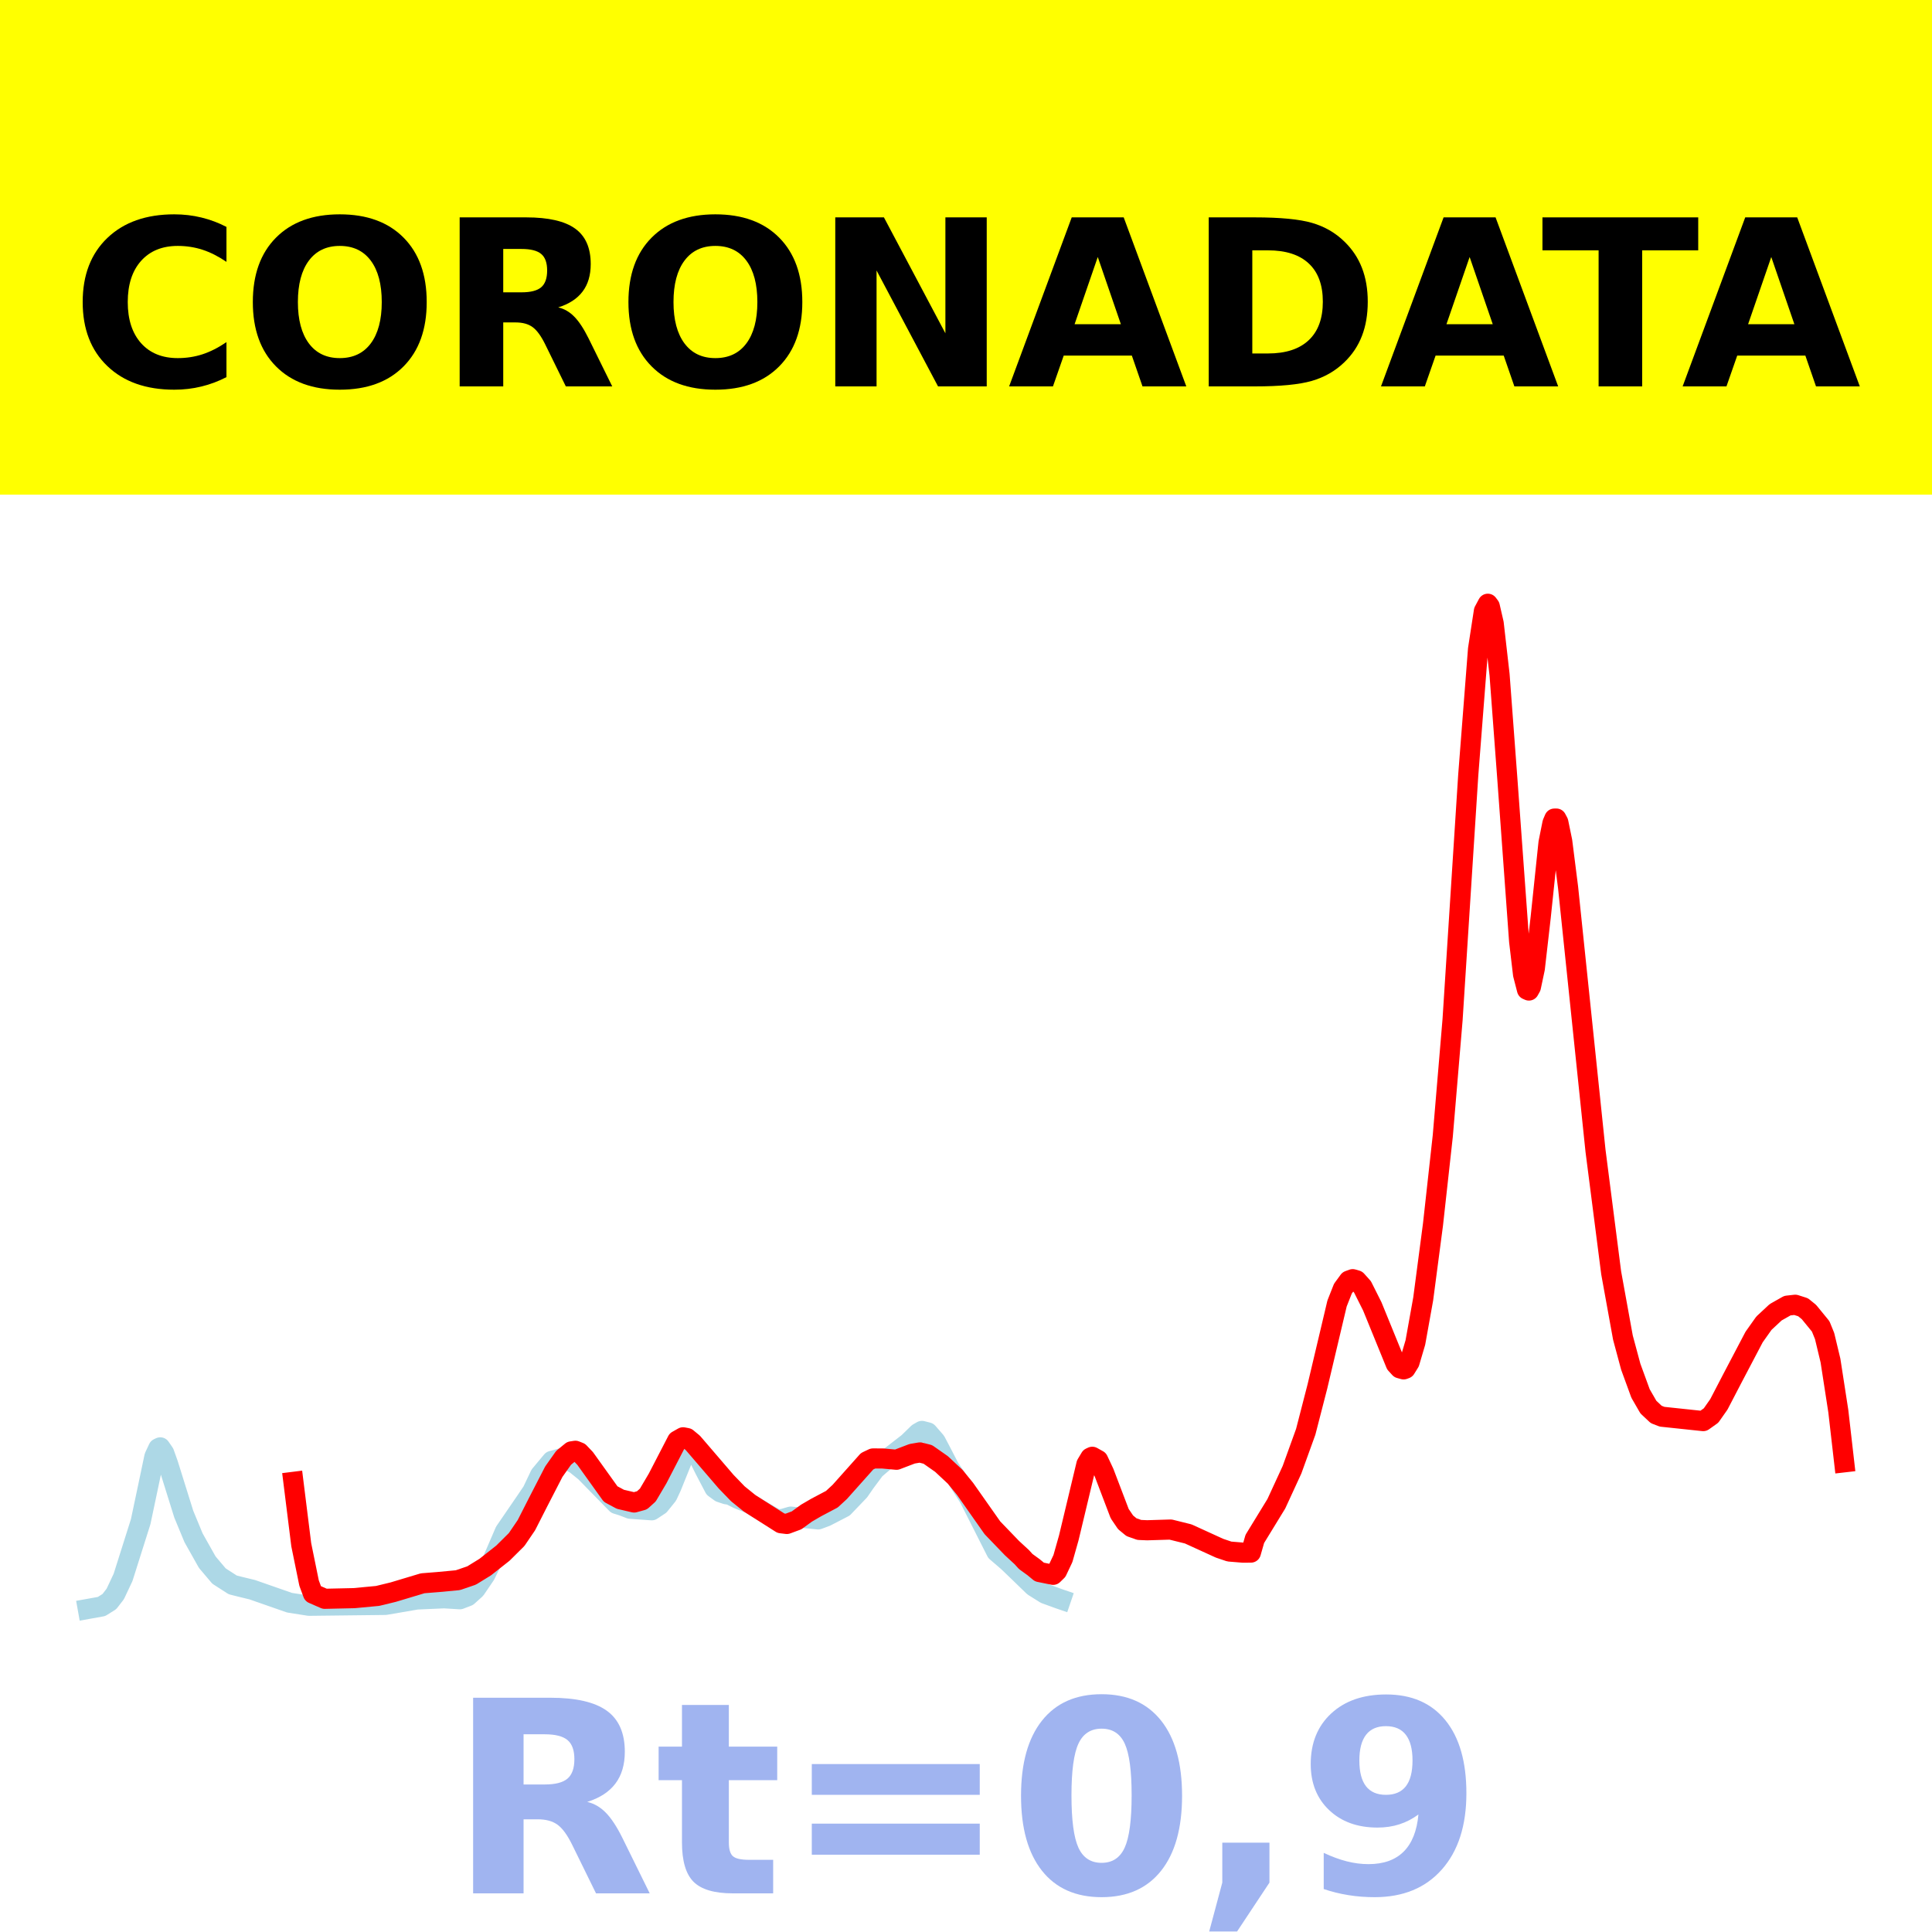
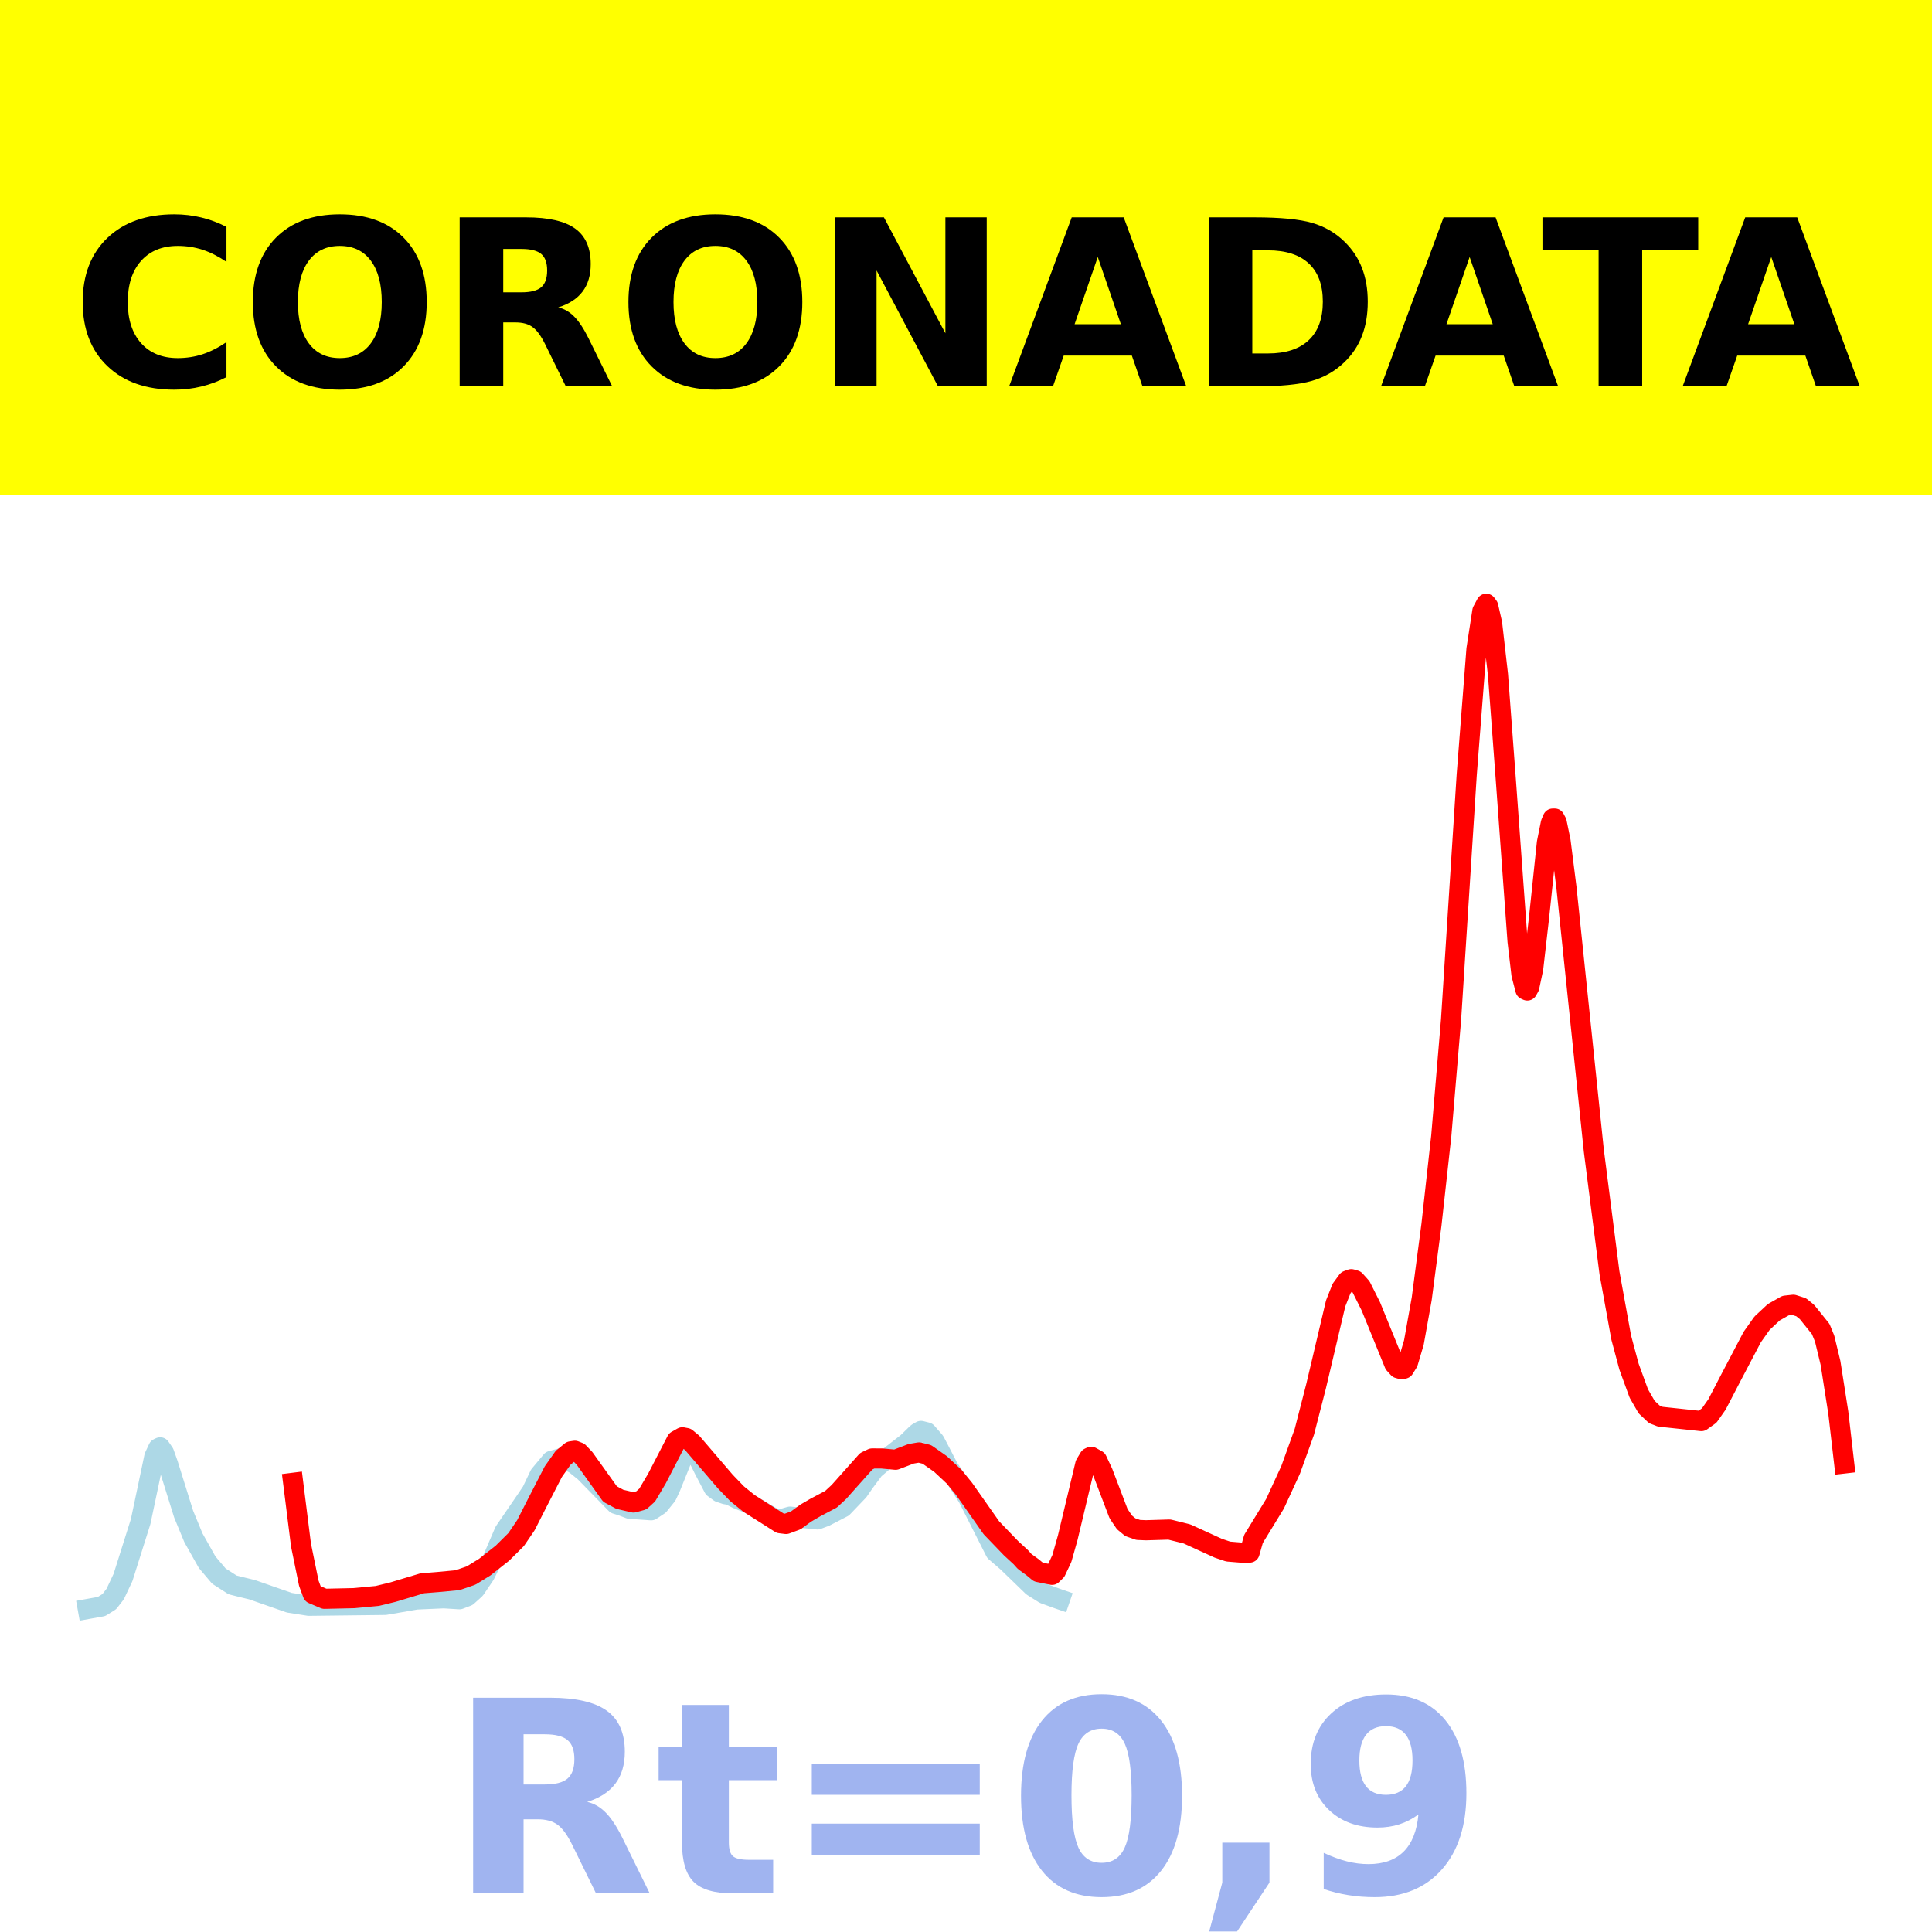
<svg xmlns="http://www.w3.org/2000/svg" xmlns:xlink="http://www.w3.org/1999/xlink" height="144pt" version="1.1" viewBox="0 0 144 144" width="144pt">
  <defs>
    <style type="text/css">*{stroke-linecap:butt;stroke-linejoin:round;}</style>
  </defs>
  <g id="figure_1">
    <g id="patch_1">
      <path d="M 0 144  L 144 144  L 144 0  L 0 0  z " style="fill:#ffffff;" />
    </g>
    <g id="axes_1">
      <g id="patch_2">
        <path d="M 0 144  L 144 144  L 144 0  L 0 0  z " style="fill:#ffffff;" />
      </g>
      <g id="line2d_1">
-         <path clip-path="url(#p568bd78963)" d="M 6.545 119.923  L 7.567 119.74  L 8.151 119.373  L 8.589 118.808  L 9.172 117.571  L 10.486 113.416  L 11.07 110.651  L 11.507 108.571  L 11.799 107.947  L 11.945 107.878  L 12.237 108.301  L 12.529 109.119  L 13.697 112.857  L 14.426 114.619  L 15.448 116.435  L 16.324 117.47  L 17.345 118.128  L 17.929 118.275  L 18.805 118.488  L 21.577 119.456  L 23.037 119.685  L 28.728 119.619  L 31.064 119.217  L 33.107 119.127  L 34.274 119.199  L 34.858 118.975  L 35.442 118.45  L 36.171 117.377  L 36.755 116.188  L 37.631 114.154  L 39.236 111.811  L 39.674 111.161  L 40.258 109.936  L 41.133 108.886  L 42.009 108.646  L 42.885 109.117  L 43.614 109.705  L 45.95 112.093  L 46.387 112.229  L 46.971 112.453  L 48.576 112.568  L 49.16 112.182  L 49.744 111.458  L 50.036 110.832  L 50.912 108.662  L 51.349 108.081  L 51.641 108.047  L 51.933 108.334  L 52.517 109.512  L 53.247 110.905  L 53.684 111.225  L 54.122 111.371  L 54.414 111.417  L 54.998 111.711  L 55.874 112.056  L 56.603 112.499  L 57.479 113.01  L 57.917 113.248  L 58.355 113.211  L 58.938 113.04  L 60.981 113.248  L 61.565 113.029  L 62.879 112.35  L 64.046 111.131  L 64.484 110.497  L 65.214 109.517  L 65.943 108.892  L 67.695 107.532  L 68.424 106.821  L 68.716 106.652  L 69.154 106.764  L 69.738 107.436  L 70.176 108.269  L 70.76 109.399  L 71.343 110.256  L 72.219 111.617  L 74.262 115.656  L 75.138 116.409  L 75.867 117.11  L 77.035 118.242  L 77.911 118.791  L 78.932 119.162  L 79.078 119.212  L 79.078 119.212  " style="fill:none;stroke:#add8e6;stroke-linecap:square;stroke-width:1.5;" />
+         <path clip-path="url(#p0eeaeee700)" d="M 6.545 119.923  L 7.566 119.74  L 8.149 119.373  L 8.586 118.808  L 9.169 117.571  L 10.481 113.416  L 11.065 110.651  L 11.502 108.571  L 11.793 107.947  L 11.939 107.878  L 12.231 108.301  L 12.522 109.119  L 13.689 112.857  L 14.417 114.619  L 15.438 116.435  L 16.313 117.47  L 17.333 118.128  L 17.916 118.275  L 18.791 118.488  L 21.561 119.456  L 23.018 119.685  L 28.704 119.619  L 31.036 119.217  L 33.077 119.127  L 34.243 119.199  L 34.826 118.975  L 35.41 118.45  L 36.138 117.377  L 36.722 116.188  L 37.596 114.154  L 39.2 111.811  L 39.637 111.161  L 40.22 109.936  L 41.095 108.886  L 41.97 108.646  L 42.844 109.117  L 43.573 109.705  L 45.906 112.093  L 46.343 112.229  L 46.926 112.453  L 48.53 112.568  L 49.113 112.182  L 49.696 111.458  L 49.987 110.832  L 50.862 108.662  L 51.299 108.081  L 51.591 108.047  L 51.883 108.334  L 52.466 109.512  L 53.195 110.905  L 53.632 111.225  L 54.069 111.371  L 54.361 111.417  L 54.944 111.711  L 55.819 112.056  L 56.547 112.499  L 57.422 113.01  L 57.859 113.248  L 58.297 113.211  L 58.88 113.04  L 60.921 113.248  L 61.504 113.029  L 62.816 112.35  L 63.982 111.131  L 64.42 110.497  L 65.148 109.517  L 65.877 108.892  L 67.627 107.532  L 68.356 106.821  L 68.647 106.652  L 69.084 106.764  L 69.668 107.436  L 70.105 108.269  L 70.688 109.399  L 71.271 110.256  L 72.146 111.617  L 74.187 115.656  L 75.061 116.409  L 75.79 117.11  L 76.956 118.242  L 77.831 118.791  L 78.852 119.162  L 78.997 119.212  L 78.997 119.212  " style="fill:none;stroke:#add8e6;stroke-linecap:square;stroke-width:1.5;" />
      </g>
      <g id="line2d_2">
-         <path clip-path="url(#p568bd78963)" d="M 21.869 110.45  L 22.453 115.133  L 23.037 117.995  L 23.329 118.783  L 24.204 119.165  L 26.393 119.116  L 28.145 118.951  L 29.312 118.667  L 31.501 118.009  L 32.669 117.915  L 34.128 117.778  L 35.15 117.428  L 36.171 116.798  L 37.485 115.762  L 38.507 114.748  L 39.236 113.676  L 40.112 111.954  L 41.279 109.689  L 42.009 108.657  L 42.593 108.177  L 42.885 108.132  L 43.177 108.248  L 43.614 108.706  L 45.512 111.357  L 46.241 111.748  L 47.263 111.987  L 47.847 111.827  L 48.285 111.432  L 49.014 110.197  L 50.474 107.376  L 50.912 107.128  L 51.203 107.183  L 51.641 107.545  L 54.122 110.435  L 54.998 111.341  L 55.874 112.049  L 58.209 113.533  L 58.646 113.587  L 59.376 113.316  L 60.106 112.784  L 60.836 112.359  L 62.003 111.742  L 62.587 111.203  L 64.63 108.913  L 65.068 108.705  L 65.798 108.707  L 66.819 108.801  L 67.987 108.355  L 68.57 108.256  L 69.154 108.404  L 70.176 109.12  L 71.197 110.074  L 71.927 110.969  L 73.97 113.874  L 75.43 115.39  L 76.159 116.062  L 76.451 116.385  L 77.035 116.809  L 77.473 117.17  L 78.494 117.378  L 78.786 117.093  L 79.224 116.167  L 79.662 114.62  L 80.975 109.134  L 81.267 108.647  L 81.413 108.58  L 81.851 108.825  L 82.289 109.759  L 83.456 112.82  L 83.894 113.465  L 84.332 113.827  L 84.916 114.032  L 85.5 114.057  L 87.251 114.004  L 88.564 114.33  L 90.899 115.396  L 91.629 115.642  L 92.651 115.726  L 93.234 115.721  L 93.526 114.702  L 95.132 112.079  L 96.299 109.546  L 97.321 106.718  L 98.196 103.322  L 99.656 97.153  L 100.094 96.045  L 100.531 95.449  L 100.823 95.342  L 101.115 95.428  L 101.553 95.917  L 102.283 97.371  L 104.034 101.663  L 104.326 101.984  L 104.618 102.065  L 104.764 102.012  L 105.056 101.542  L 105.493 100.064  L 106.077 96.814  L 106.807 91.265  L 107.537 84.664  L 108.266 76.002  L 109.434 57.779  L 110.164 48.382  L 110.601 45.545  L 110.893 45  L 111.039 45.194  L 111.331 46.46  L 111.769 50.294  L 112.353 58.113  L 113.228 70.163  L 113.52 72.632  L 113.812 73.763  L 113.958 73.828  L 114.104 73.565  L 114.396 72.188  L 114.834 68.374  L 115.417 62.812  L 115.709 61.356  L 115.855 61.013  L 116.001 61.011  L 116.147 61.286  L 116.439 62.703  L 116.877 66.157  L 118.92 85.77  L 120.088 94.872  L 120.963 99.695  L 121.547 101.867  L 122.277 103.865  L 122.86 104.876  L 123.444 105.425  L 123.882 105.595  L 126.947 105.92  L 127.531 105.505  L 128.114 104.674  L 129.136 102.709  L 130.741 99.654  L 131.471 98.625  L 132.347 97.809  L 133.222 97.314  L 133.806 97.249  L 134.39 97.435  L 134.828 97.79  L 135.703 98.861  L 135.995 99.579  L 136.433 101.406  L 137.017 105.179  L 137.455 108.993  L 137.455 108.993  " style="fill:none;stroke:#ff0000;stroke-linecap:square;stroke-width:1.5;" />
+         <path clip-path="url(#p0eeaeee700)" d="M 21.852 110.519  L 22.435 115.162  L 23.018 118.009  L 23.31 118.794  L 24.185 119.165  L 26.371 119.116  L 28.121 118.951  L 29.287 118.667  L 31.474 118.009  L 32.64 117.915  L 34.098 117.778  L 35.118 117.428  L 36.138 116.798  L 37.45 115.762  L 38.471 114.748  L 39.2 113.676  L 40.075 111.954  L 41.241 109.689  L 41.97 108.657  L 42.553 108.177  L 42.844 108.132  L 43.136 108.248  L 43.573 108.706  L 45.468 111.357  L 46.197 111.748  L 47.218 111.987  L 47.801 111.827  L 48.238 111.432  L 48.967 110.197  L 50.425 107.376  L 50.862 107.128  L 51.154 107.183  L 51.591 107.545  L 54.069 110.435  L 54.944 111.341  L 55.819 112.049  L 58.151 113.533  L 58.588 113.587  L 59.317 113.316  L 60.046 112.784  L 60.775 112.359  L 61.941 111.742  L 62.524 111.203  L 64.565 108.913  L 65.003 108.705  L 65.732 108.707  L 66.752 108.801  L 67.918 108.355  L 68.501 108.256  L 69.084 108.404  L 70.105 109.12  L 71.125 110.074  L 71.854 110.969  L 73.895 113.874  L 75.353 115.39  L 76.082 116.062  L 76.373 116.385  L 76.956 116.809  L 77.394 117.17  L 78.414 117.378  L 78.706 117.093  L 79.143 116.167  L 79.58 114.62  L 80.892 109.134  L 81.184 108.647  L 81.33 108.58  L 81.767 108.825  L 82.204 109.759  L 83.371 112.82  L 83.808 113.465  L 84.245 113.827  L 84.829 114.032  L 85.412 114.057  L 87.161 114.004  L 88.473 114.33  L 90.805 115.396  L 91.534 115.642  L 92.555 115.726  L 93.138 115.721  L 93.429 114.702  L 95.033 112.079  L 96.199 109.546  L 97.22 106.718  L 98.094 103.322  L 99.552 97.153  L 99.989 96.045  L 100.427 95.449  L 100.718 95.342  L 101.01 95.428  L 101.447 95.917  L 102.176 97.371  L 103.925 101.663  L 104.217 101.984  L 104.509 102.065  L 104.654 102.012  L 104.946 101.542  L 105.383 100.064  L 105.966 96.814  L 106.695 91.265  L 107.424 84.664  L 108.153 76.002  L 109.319 57.779  L 110.048 48.382  L 110.486 45.545  L 110.777 45  L 110.923 45.194  L 111.214 46.46  L 111.652 50.294  L 112.235 58.113  L 113.11 70.163  L 113.401 72.632  L 113.693 73.763  L 113.838 73.828  L 113.984 73.565  L 114.276 72.188  L 114.713 68.374  L 115.296 62.812  L 115.588 61.356  L 115.734 61.013  L 115.879 61.011  L 116.025 61.286  L 116.317 62.703  L 116.754 66.157  L 118.795 85.77  L 119.961 94.872  L 120.836 99.695  L 121.419 101.867  L 122.148 103.865  L 122.731 104.876  L 123.314 105.425  L 123.751 105.595  L 126.813 105.92  L 127.396 105.505  L 127.979 104.674  L 128.999 102.709  L 130.603 99.654  L 131.332 98.625  L 132.207 97.809  L 133.081 97.314  L 133.664 97.249  L 134.247 97.435  L 134.685 97.79  L 135.705 99.06  L 135.997 99.771  L 136.434 101.579  L 137.017 105.299  L 137.455 109.079  L 137.455 109.079  " style="fill:none;stroke:#ff0000;stroke-linecap:square;stroke-width:1.5;" />
      </g>
      <g id="patch_3">
        <path d="M 0 144  L 0 0  " style="fill:none;stroke:#ffffff;stroke-linecap:square;stroke-linejoin:miter;stroke-width:0.8;" />
      </g>
      <g id="patch_4">
        <path d="M 144 144  L 144 0  " style="fill:none;stroke:#ffffff;stroke-linecap:square;stroke-linejoin:miter;stroke-width:0.8;" />
      </g>
      <g id="patch_5">
        <path d="M 0 144  L 144 144  " style="fill:none;stroke:#ffffff;stroke-linecap:square;stroke-linejoin:miter;stroke-width:0.8;" />
      </g>
      <g id="patch_6">
        <path d="M 0 0  L 144 0  " style="fill:none;stroke:#ffffff;stroke-linecap:square;stroke-linejoin:miter;stroke-width:0.8;" />
      </g>
    </g>
    <g id="text_1">
      <g id="patch_7">
        <path d="M -64.848 36.368  L 208.848 36.368  L 208.848 -7.654  L -64.848 -7.654  z " style="fill:#ffff00;stroke:#ffff00;stroke-linejoin:miter;" />
      </g>
      <g transform="translate(72 9.45018)scale(0.1728 -0.1728)" />
      <g transform="translate(-60.87375 28.8)scale(0.1728 -0.1728)">
        <defs>
          <path id="DejaVuSans-Bold-32" />
          <path d="M 67 4  Q 61.812 1.312 56.203 -0.047  Q 50.594 -1.422 44.484 -1.422  Q 26.266 -1.422 15.625 8.766  Q 4.984 18.953 4.984 36.375  Q 4.984 53.859 15.625 64.031  Q 26.266 74.219 44.484 74.219  Q 50.594 74.219 56.203 72.844  Q 61.812 71.484 67 68.797  L 67 53.719  Q 61.766 57.281 56.688 58.938  Q 51.609 60.594 46 60.594  Q 35.938 60.594 30.172 54.141  Q 24.422 47.703 24.422 36.375  Q 24.422 25.094 30.172 18.641  Q 35.938 12.203 46 12.203  Q 51.609 12.203 56.688 13.859  Q 61.766 15.531 67 19.094  z " id="DejaVuSans-Bold-67" />
          <path d="M 42.484 60.594  Q 33.891 60.594 29.156 54.25  Q 24.422 47.906 24.422 36.375  Q 24.422 24.906 29.156 18.547  Q 33.891 12.203 42.484 12.203  Q 51.125 12.203 55.859 18.547  Q 60.594 24.906 60.594 36.375  Q 60.594 47.906 55.859 54.25  Q 51.125 60.594 42.484 60.594  z M 42.484 74.219  Q 60.062 74.219 70.016 64.156  Q 79.984 54.109 79.984 36.375  Q 79.984 18.703 70.016 8.641  Q 60.062 -1.422 42.484 -1.422  Q 24.953 -1.422 14.969 8.641  Q 4.984 18.703 4.984 36.375  Q 4.984 54.109 14.969 64.156  Q 24.953 74.219 42.484 74.219  z " id="DejaVuSans-Bold-79" />
          <path d="M 35.891 40.578  Q 41.797 40.578 44.359 42.766  Q 46.922 44.969 46.922 50  Q 46.922 54.984 44.359 57.125  Q 41.797 59.281 35.891 59.281  L 27.984 59.281  L 27.984 40.578  z M 27.984 27.594  L 27.984 0  L 9.188 0  L 9.188 72.906  L 37.891 72.906  Q 52.297 72.906 59 68.062  Q 65.719 63.234 65.719 52.781  Q 65.719 45.562 62.219 40.922  Q 58.734 36.281 51.703 34.078  Q 55.562 33.203 58.609 30.094  Q 61.672 27 64.797 20.703  L 75 0  L 54.984 0  L 46.094 18.109  Q 43.406 23.578 40.641 25.578  Q 37.891 27.594 33.297 27.594  z " id="DejaVuSans-Bold-82" />
          <path d="M 9.188 72.906  L 30.172 72.906  L 56.688 22.906  L 56.688 72.906  L 74.516 72.906  L 74.516 0  L 53.516 0  L 27 50  L 27 0  L 9.188 0  z " id="DejaVuSans-Bold-78" />
          <path d="M 53.422 13.281  L 24.031 13.281  L 19.391 0  L 0.484 0  L 27.484 72.906  L 49.906 72.906  L 76.906 0  L 58.016 0  z M 28.719 26.812  L 48.688 26.812  L 38.719 55.812  z " id="DejaVuSans-Bold-65" />
          <path d="M 27.984 58.688  L 27.984 14.203  L 34.719 14.203  Q 46.234 14.203 52.312 19.922  Q 58.406 25.641 58.406 36.531  Q 58.406 47.359 52.344 53.016  Q 46.297 58.688 34.719 58.688  z M 9.188 72.906  L 29 72.906  Q 45.609 72.906 53.734 70.531  Q 61.859 68.172 67.672 62.5  Q 72.797 57.562 75.281 51.109  Q 77.781 44.672 77.781 36.531  Q 77.781 28.266 75.281 21.797  Q 72.797 15.328 67.672 10.406  Q 61.812 4.734 53.609 2.359  Q 45.406 0 29 0  L 9.188 0  z " id="DejaVuSans-Bold-68" />
          <path d="M 0.484 72.906  L 67.672 72.906  L 67.672 58.688  L 43.5 58.688  L 43.5 0  L 24.703 0  L 24.703 58.688  L 0.484 58.688  z " id="DejaVuSans-Bold-84" />
        </defs>
        <use xlink:href="#DejaVuSans-Bold-32" />
        <use x="34.814" xlink:href="#DejaVuSans-Bold-32" />
        <use x="69.629" xlink:href="#DejaVuSans-Bold-32" />
        <use x="104.443" xlink:href="#DejaVuSans-Bold-32" />
        <use x="139.258" xlink:href="#DejaVuSans-Bold-32" />
        <use x="174.072" xlink:href="#DejaVuSans-Bold-32" />
        <use x="208.887" xlink:href="#DejaVuSans-Bold-32" />
        <use x="243.701" xlink:href="#DejaVuSans-Bold-32" />
        <use x="278.516" xlink:href="#DejaVuSans-Bold-32" />
        <use x="313.33" xlink:href="#DejaVuSans-Bold-32" />
        <use x="348.145" xlink:href="#DejaVuSans-Bold-32" />
        <use x="382.959" xlink:href="#DejaVuSans-Bold-67" />
        <use x="456.348" xlink:href="#DejaVuSans-Bold-79" />
        <use x="541.357" xlink:href="#DejaVuSans-Bold-82" />
        <use x="618.359" xlink:href="#DejaVuSans-Bold-79" />
        <use x="703.369" xlink:href="#DejaVuSans-Bold-78" />
        <use x="787.061" xlink:href="#DejaVuSans-Bold-65" />
        <use x="864.453" xlink:href="#DejaVuSans-Bold-68" />
        <use x="947.461" xlink:href="#DejaVuSans-Bold-65" />
        <use x="1017.104" xlink:href="#DejaVuSans-Bold-84" />
        <use x="1077.566" xlink:href="#DejaVuSans-Bold-65" />
        <use x="1154.959" xlink:href="#DejaVuSans-Bold-32" />
        <use x="1189.773" xlink:href="#DejaVuSans-Bold-32" />
        <use x="1224.588" xlink:href="#DejaVuSans-Bold-32" />
        <use x="1259.402" xlink:href="#DejaVuSans-Bold-32" />
        <use x="1294.217" xlink:href="#DejaVuSans-Bold-32" />
        <use x="1329.031" xlink:href="#DejaVuSans-Bold-32" />
        <use x="1363.846" xlink:href="#DejaVuSans-Bold-32" />
        <use x="1398.66" xlink:href="#DejaVuSans-Bold-32" />
        <use x="1433.475" xlink:href="#DejaVuSans-Bold-32" />
        <use x="1468.289" xlink:href="#DejaVuSans-Bold-32" />
        <use x="1503.104" xlink:href="#DejaVuSans-Bold-32" />
      </g>
    </g>
    <g id="text_2">
      <g style="fill:#4169e1;opacity:0.5;" transform="translate(33.42656 141.12)scale(0.2 -0.2)">
        <defs>
          <path d="M 27.484 70.219  L 27.484 54.688  L 45.516 54.688  L 45.516 42.188  L 27.484 42.188  L 27.484 19  Q 27.484 15.188 29 13.844  Q 30.516 12.5 35.016 12.5  L 44 12.5  L 44 0  L 29 0  Q 18.656 0 14.328 4.312  Q 10.016 8.641 10.016 19  L 10.016 42.188  L 1.312 42.188  L 1.312 54.688  L 10.016 54.688  L 10.016 70.219  z " id="DejaVuSans-Bold-116" />
          <path d="M 10.594 48.188  L 73.188 48.188  L 73.188 36.719  L 10.594 36.719  z M 10.594 25.984  L 73.188 25.984  L 73.188 14.406  L 10.594 14.406  z " id="DejaVuSans-Bold-61" />
          <path d="M 46 36.531  Q 46 50.203 43.438 55.781  Q 40.875 61.375 34.812 61.375  Q 28.766 61.375 26.172 55.781  Q 23.578 50.203 23.578 36.531  Q 23.578 22.703 26.172 17.031  Q 28.766 11.375 34.812 11.375  Q 40.828 11.375 43.406 17.031  Q 46 22.703 46 36.531  z M 64.797 36.375  Q 64.797 18.266 56.984 8.422  Q 49.172 -1.422 34.812 -1.422  Q 20.406 -1.422 12.594 8.422  Q 4.781 18.266 4.781 36.375  Q 4.781 54.547 12.594 64.375  Q 20.406 74.219 34.812 74.219  Q 49.172 74.219 56.984 64.375  Q 64.797 54.547 64.797 36.375  z " id="DejaVuSans-Bold-48" />
          <path d="M 10.203 18.891  L 27.781 18.891  L 27.781 4  L 15.719 -14.203  L 5.328 -14.203  L 10.203 4  z " id="DejaVuSans-Bold-44" />
          <path d="M 10.016 1.609  L 10.016 15.094  Q 14.5 12.984 18.594 11.938  Q 22.703 10.891 26.703 10.891  Q 35.109 10.891 39.797 15.547  Q 44.484 20.219 45.312 29.391  Q 42 26.953 38.234 25.734  Q 34.469 24.516 30.078 24.516  Q 18.891 24.516 12.031 31.031  Q 5.172 37.547 5.172 48.188  Q 5.172 59.969 12.812 67.047  Q 20.453 74.125 33.297 74.125  Q 47.562 74.125 55.375 64.5  Q 63.188 54.891 63.188 37.312  Q 63.188 19.234 54.047 8.906  Q 44.922 -1.422 29 -1.422  Q 23.875 -1.422 19.188 -0.656  Q 14.5 0.094 10.016 1.609  z M 33.203 36.719  Q 38.141 36.719 40.625 39.906  Q 43.109 43.109 43.109 49.516  Q 43.109 55.859 40.625 59.078  Q 38.141 62.312 33.203 62.312  Q 28.266 62.312 25.781 59.078  Q 23.297 55.859 23.297 49.516  Q 23.297 43.109 25.781 39.906  Q 28.266 36.719 33.203 36.719  z " id="DejaVuSans-Bold-57" />
        </defs>
        <use xlink:href="#DejaVuSans-Bold-82" />
        <use x="77.002" xlink:href="#DejaVuSans-Bold-116" />
        <use x="124.805" xlink:href="#DejaVuSans-Bold-61" />
        <use x="208.594" xlink:href="#DejaVuSans-Bold-48" />
        <use x="278.174" xlink:href="#DejaVuSans-Bold-44" />
        <use x="316.162" xlink:href="#DejaVuSans-Bold-57" />
      </g>
    </g>
  </g>
  <defs>
-     <clipPath id="p568bd78963">
+     <clipPath id="p0eeaeee700">
      <rect height="144" width="144" x="0" y="0" />
    </clipPath>
  </defs>
</svg>
